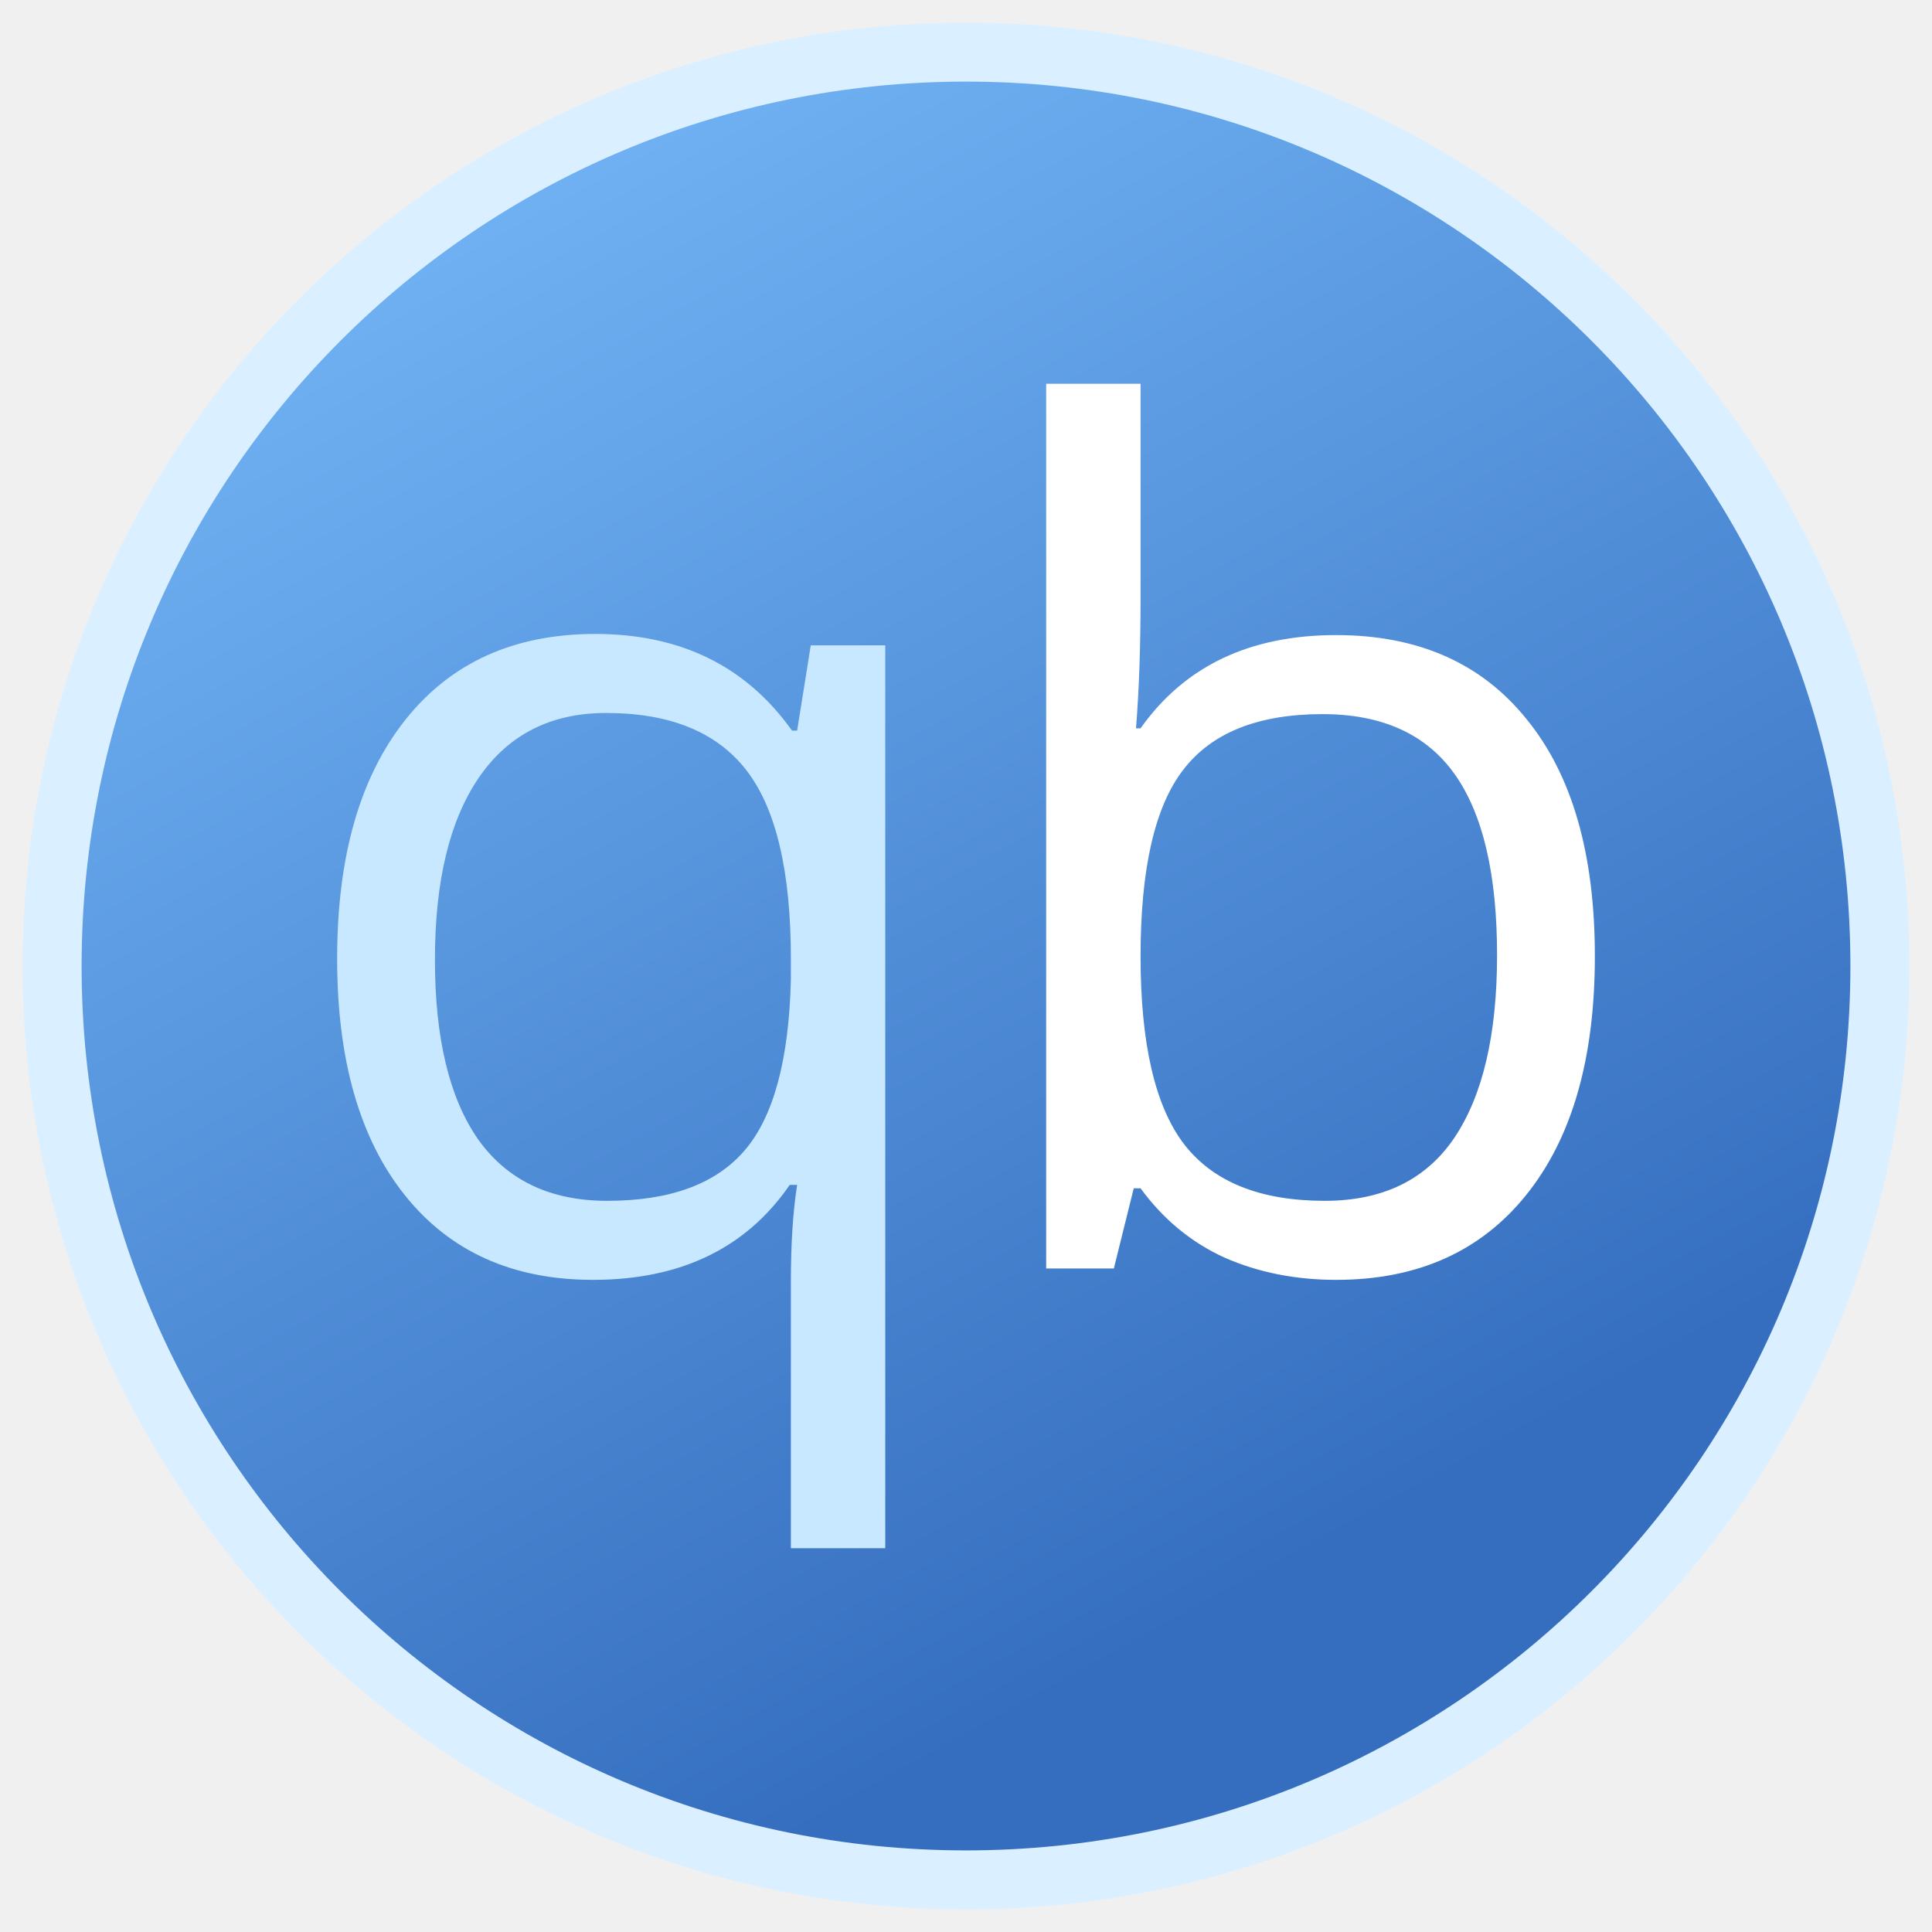
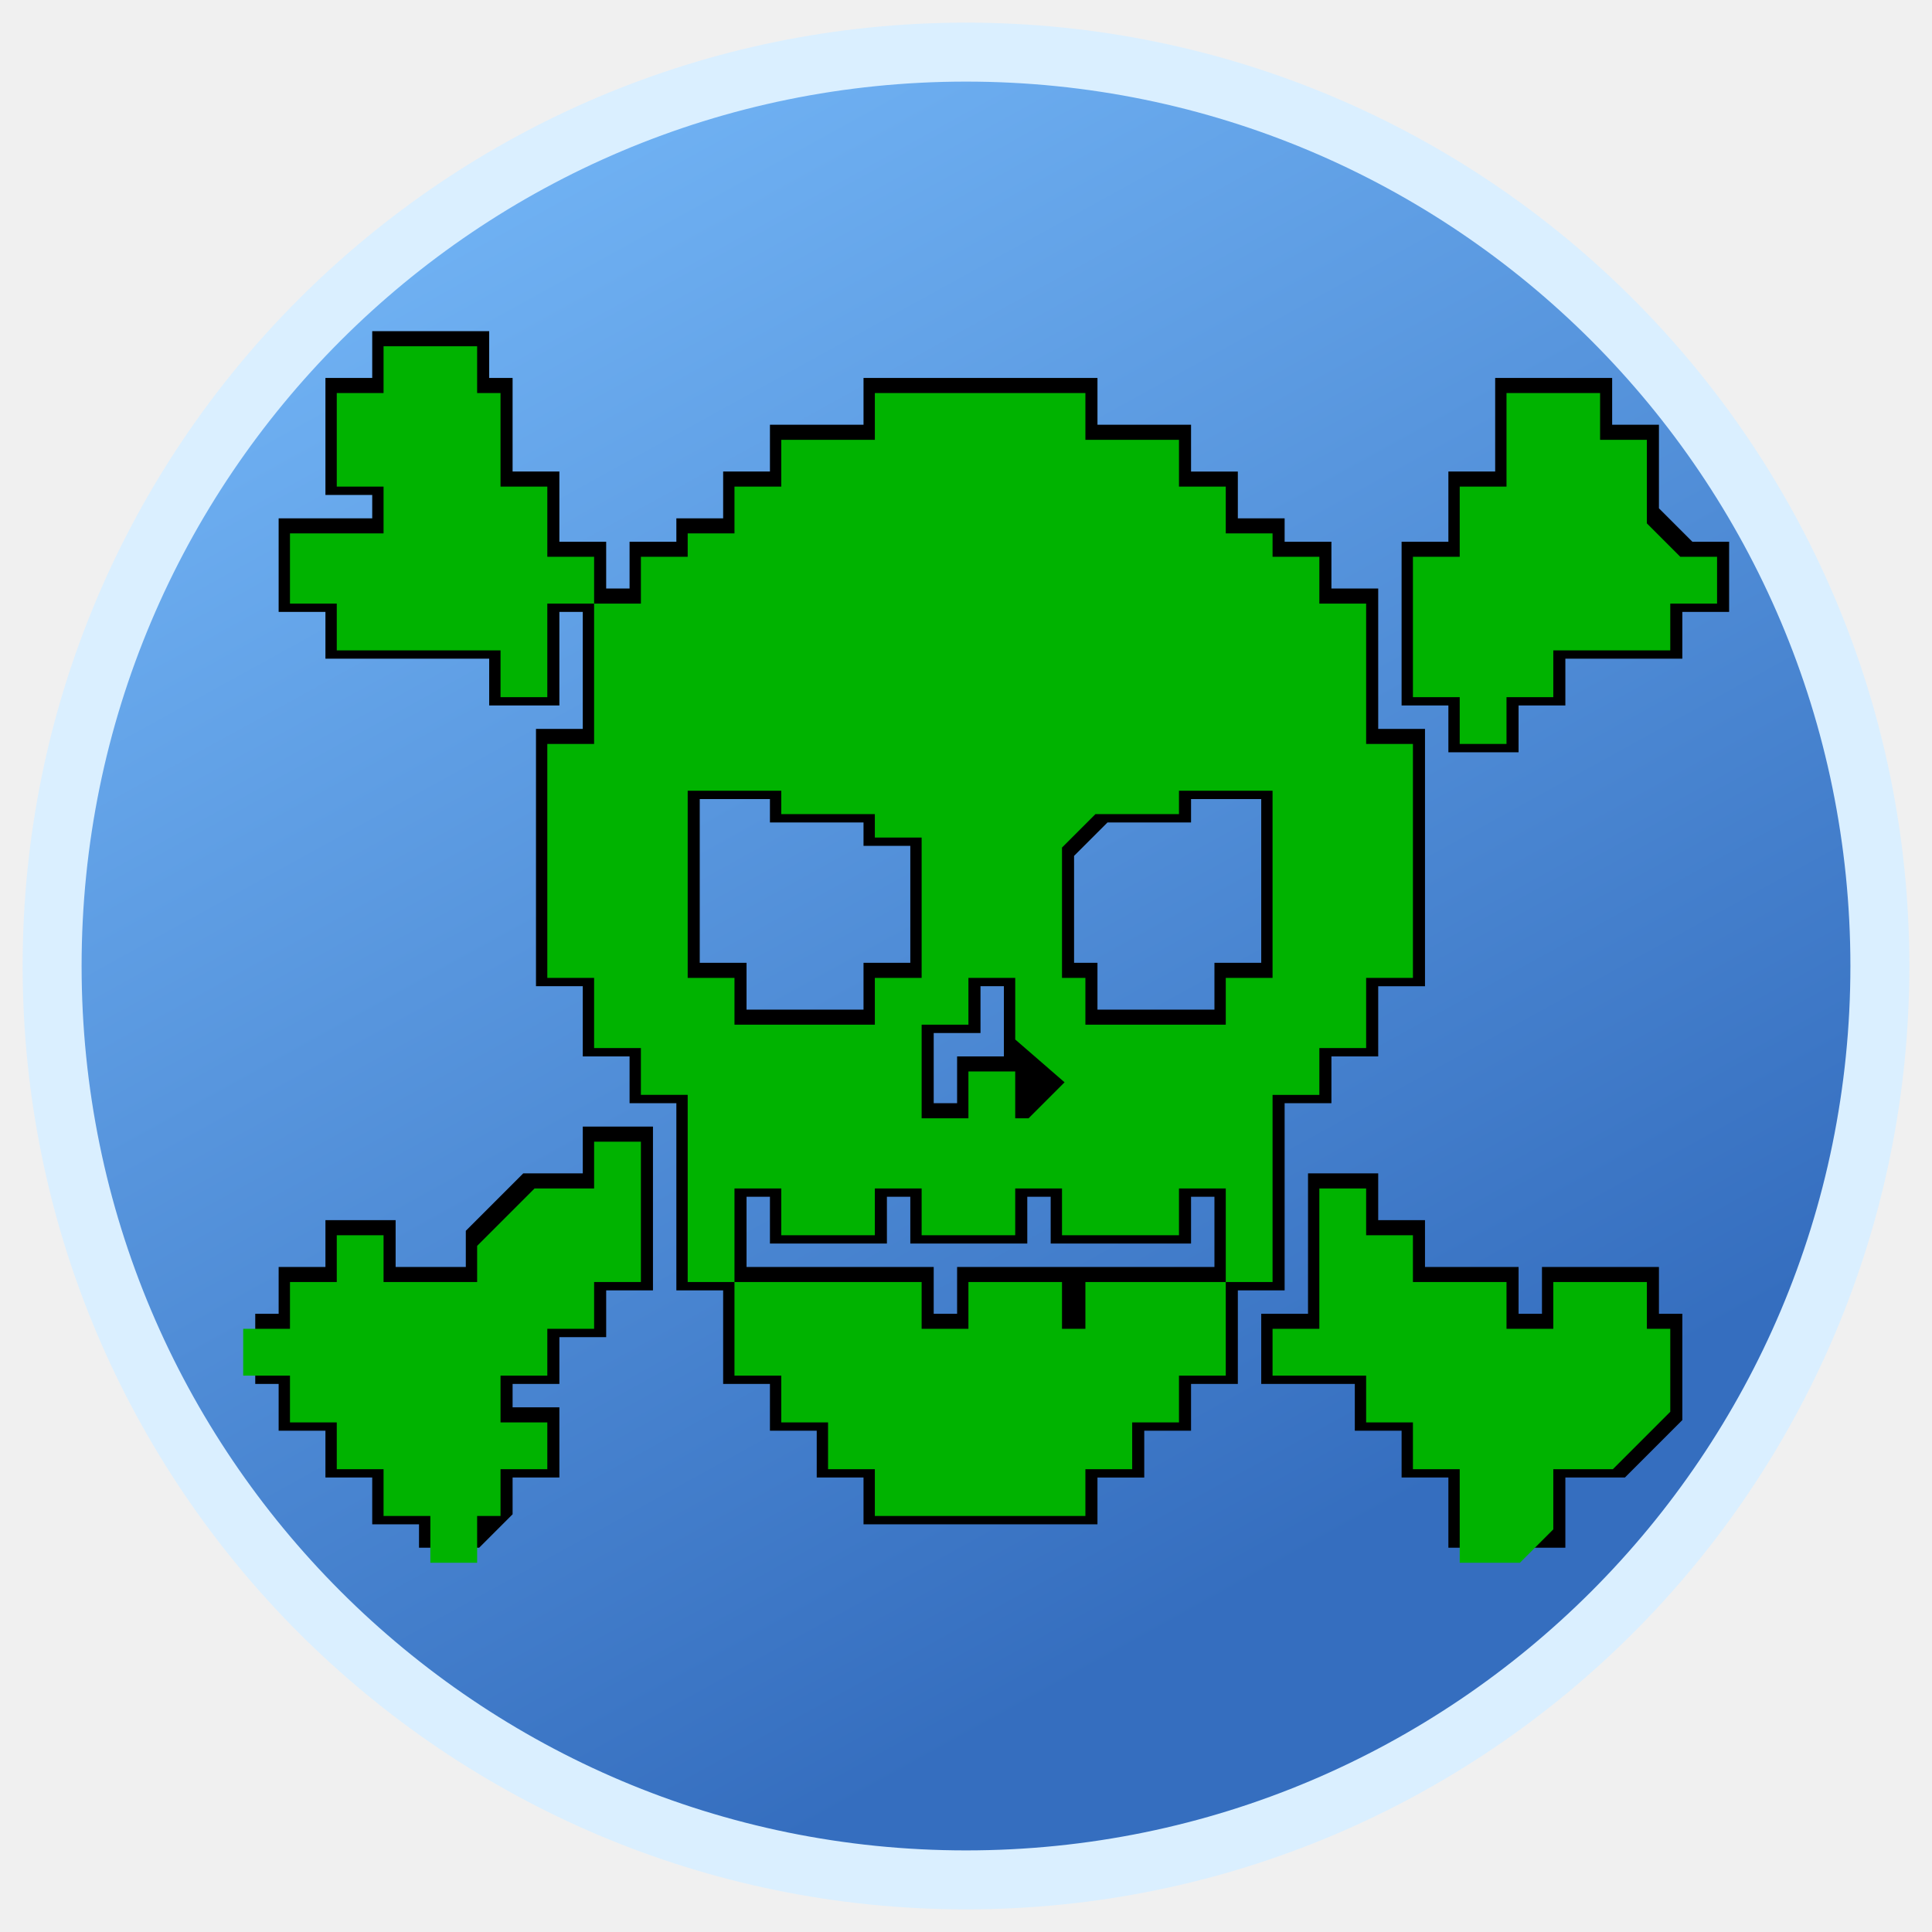
- <svg xmlns="http://www.w3.org/2000/svg" height="1024" viewBox="0 0 1024 1024" width="1024">
+ <svg xmlns="http://www.w3.org/2000/svg" height="1024" viewBox="0 0 1024 1024" width="1024" version="1.1" id="svg3">
+   <defs id="defs3" />
  <linearGradient id="a" gradientUnits="userSpaceOnUse" x1="348.283" x2="782.06" y1="0" y2="786.483">
-     <stop offset="0" stop-color="#72b4f5" />
-     <stop offset="1" stop-color="#356ebf" />
+     <stop offset="0" stop-color="#72b4f5" id="stop1" />
+     <stop offset="1" stop-color="#356ebf" id="stop2" />
  </linearGradient>
-   <g fill="none" fill-rule="evenodd" transform="matrix(.9765627 0 0 .9765624 11.99991 12.00005)">
-     <circle cx="512" cy="512" fill="url(#a)" r="496" stroke="#daefff" stroke-width="32" />
-     <path d="m712.898 332.399q66.657 0 103.38 45.671 37.03 45.364 37.03 128.684 0 83.32-37.34 129.61-37.03 45.98-103.07 45.98-33.02 0-60.484-12.035-27.156-12.344-45.672-37.649h-3.703l-10.8 43.512h-36.724v-480.172h51.227v116.65q0 39.191-2.469 70.359h2.47q35.796-50.61 106.155-50.61zm-7.406 42.894q-52.46 0-75.605 30.242-23.145 29.934-23.145 101.219 0 71.285 23.762 102.145 23.761 30.55 76.222 30.55 47.215 0 70.36-34.254 23.144-34.562 23.144-99.058 0-66.04-23.144-98.442-23.145-32.402-71.594-32.402z" fill="#fff" />
-     <path d="m317.273 639.45q51.227 0 74.68-27.466 23.453-27.464 24.996-92.578v-11.418q0-70.976-24.07-102.144-24.07-31.168-76.223-31.168-45.055 0-69.125 35.18-23.762 34.87-23.762 98.75 0 63.879 23.454 97.515 23.761 33.328 70.05 33.328zm-7.715 42.894q-65.421 0-102.144-45.98-36.723-45.981-36.723-128.376 0-83.011 37.032-129.609 37.03-46.598 103.07-46.598 69.433 0 106.773 52.461h2.778l7.406-46.289h40.426v490.047h-51.227v-144.73q0-30.86 3.395-52.461h-4.012q-35.488 51.535-106.774 51.535z" fill="#c8e8ff" />
+   <g fill="none" fill-rule="evenodd" transform="matrix(.9765627 0 0 .9765624 11.99991 12.00005)" id="g3">
+     <circle cx="512" cy="512" fill="url(#a)" r="496" stroke="#daefff" stroke-width="32" id="circle2" />
+     <path style="fill:#000000;stroke-width:23.433" d="m 228.286,820.31 h -6.2 v -6.2 -6.2 H 209.687 197.287 V 795.511 783.111 H 184.887 172.487 V 770.711 758.311 h -12.4 -12.4 v -12.4 -12.4 h -6.2 -6.2 v -6.2 -6.2 h 12.4 12.4 v 12.4 12.4 h 12.4 12.4 v 12.4 12.4 h 12.4 12.4 v 12.4 12.4 h 12.399 12.4 v 12.4 12.4 z m 22.142,0 h -3.543 v -12.4 -12.4 h 6.2 6.2 V 783.111 770.711 h 12.4 12.4 v -6.2 -6.2 h -12.4 -12.4 v -18.6 -18.6 h 12.4 12.4 v -12.4 -12.4 h 12.4 12.4 V 683.913 671.514 h 12.4 12.4 v -30.999 -30.999 h -6.2 -6.2 v 12.4 12.4 h -15.782 -15.781 l -15.218,15.218 -15.218,15.218 v 9.582 9.582 H 228.286 197.287 V 671.514 659.114 h -6.2 -6.2 v 12.4 12.4 H 172.487 160.088 v 12.4 12.4 h -12.4 -12.4 v -6.2 -6.2 h 6.2 6.2 V 683.913 671.514 h 12.4 12.4 V 659.114 646.714 h 18.6 18.6 v 12.4 12.4 h 18.6 18.6 v -9.582 -9.582 l 15.218,-15.218 15.218,-15.218 h 15.782 15.782 V 609.515 597.116 h 18.6 18.6 v 43.399 43.399 h -12.4 -12.4 v 12.4 12.4 h -12.4 -12.4 v 12.4 12.4 H 284.085 271.686 v 6.2 6.2 h 12.4 12.4 v 18.6 18.6 H 284.085 271.686 v 9.743 9.742 l -8.857,8.857 -8.857,8.857 z m 523.446,0 h -6.2 V 801.71 783.111 H 755.276 742.876 V 770.711 758.311 h -12.399 -12.4 V 745.912 733.512 H 693.277 668.478 V 714.913 696.313 h 12.4 12.4 V 659.114 621.915 h 18.6 18.6 v 12.4 12.4 h 12.399 12.4 v 12.4 12.4 h 24.799 24.8 v 12.4 12.4 h 6.2 6.2 V 683.913 671.514 h 30.999 30.999 v 12.4 12.4 h 6.2 6.2 v 28.181 28.181 l -15.218,15.218 -15.218,15.218 h -15.782 -15.781 v 18.6 18.6 h -12.4 -12.4 v -6.2 -6.2 h 6.2 6.2 V 789.311 770.711 h 15.782 15.781 l 15.218,-15.218 15.218,-15.218 v -15.782 -15.781 h -6.2 -6.2 V 696.313 683.913 h -18.6 -18.6 v 12.4 12.4 H 811.074 792.475 V 696.313 683.913 h -24.799 -24.8 V 671.514 659.114 h -12.399 -12.4 v -12.4 -12.4 h -6.2 -6.2 v 37.199 37.199 h -12.4 -12.4 v 6.2 6.2 h 24.799 24.8 v 12.4 12.4 h 12.399 12.4 v 12.4 12.4 h 12.4 12.399 v 24.799 24.8 z M 519.681,807.91 H 457.682 V 795.511 783.111 H 445.282 432.882 V 770.711 758.311 h -12.4 -12.4 V 745.912 733.512 H 395.683 383.283 V 708.713 683.913 H 370.883 358.484 V 634.315 584.716 H 346.084 333.684 V 572.316 559.917 H 321.285 308.885 V 541.317 522.717 h -12.4 -12.4 V 454.519 386.321 h 12.4 12.4 v -30.999 -30.999 h -6.2 -6.2 v 24.799 24.799 h -18.6 -18.6 v -12.4 -12.4 h -43.399 -43.399 v -12.4 -12.4 h -12.4 -12.4 v -24.799 -24.799 h 24.8 24.799 v -6.2 -6.2 H 184.887 172.487 v -30.999 -30.999 h 12.4 12.4 v -12.4 -12.4 h 30.999 30.999 v 12.4 12.4 h 6.2 6.2 v 24.799 24.799 h 12.4 12.4 v 18.6 18.6 h 12.4 12.4 v 12.4 12.4 h 6.2 6.2 v -12.4 -12.4 h 12.4 12.4 v -6.2 -6.2 h 12.4 12.4 v -12.4 -12.4 h 12.4 12.399 V 237.525 225.125 h 24.8 24.799 v -12.4 -12.4 h 61.999 61.999 v 12.4 12.4 h 24.8 24.799 v 12.4 12.4 h 12.4 12.4 v 12.4 12.4 h 12.4 12.4 v 6.2 6.2 h 12.4 12.4 v 12.4 12.4 h 12.4 12.4 v 37.199 37.199 h 12.399 12.4 v 68.198 68.198 h -12.4 -12.399 v 18.6 18.6 h -12.4 -12.4 v 12.4 12.4 h -12.4 -12.4 v 49.599 49.599 h -12.4 -12.4 v 24.8 24.799 H 643.678 631.278 v 12.4 12.4 h -12.4 -12.4 v 12.4 12.4 h -12.4 -12.4 v 12.4 12.4 z m 0,-12.4 h 49.599 V 783.111 770.711 h 12.4 12.4 v -12.4 -12.4 h 12.4 12.4 v -12.4 -12.4 h 12.4 12.4 V 702.513 683.913 h -31 -30.999 v 12.4 12.4 H 569.28 556.88 V 696.313 683.913 h -18.6 -18.6 v 12.4 12.4 H 501.081 482.481 V 696.313 683.913 h -43.399 -43.399 v 18.6 18.6 h 12.399 12.4 v 12.4 12.4 h 12.4 12.4 v 12.4 12.4 h 12.4 12.4 v 12.4 12.4 z M 501.081,696.313 h 6.2 V 683.913 671.514 h 68.199 68.199 v -18.6 -18.6 h -6.2 -6.2 v 12.4 12.4 h -37.199 -37.199 v -12.4 -12.4 h -6.2 -6.2 v 12.4 12.4 h -31 -30.999 v -12.4 -12.4 h -6.2 -6.2 V 646.714 659.114 H 439.082 408.083 v -12.4 -12.4 h -6.2 -6.2 v 18.6 18.6 h 49.599 49.599 v 12.4 12.4 z M 377.083,671.514 h 6.2 v -24.8 -24.799 h 18.6 18.599 v 12.4 12.4 h 18.6 18.6 v -12.4 -12.4 h 18.6 18.6 v 12.4 12.4 h 18.6 18.6 v -12.4 -12.4 h 18.6 18.6 v 12.4 12.4 h 24.799 24.8 v -12.4 -12.4 h 18.6 18.6 v 24.799 24.8 h 6.2 6.2 V 621.915 572.316 h 12.4 12.4 v -12.4 -12.4 h 12.4 12.4 v -18.6 -18.6 h 12.4 12.399 V 454.519 398.721 h -12.399 -12.4 V 361.521 324.322 H 705.677 693.277 V 311.923 299.523 h -12.4 -12.4 v -6.2 -6.2 H 656.078 643.678 V 274.724 262.324 H 631.278 618.879 V 249.924 237.525 H 594.079 569.28 V 225.125 212.725 h -49.599 -49.599 v 12.4 12.4 h -24.8 -24.8 v 12.4 12.4 H 408.083 395.683 v 12.4 12.4 h -12.4 -12.4 v 6.2 6.2 h -12.4 -12.4 v 12.4 12.4 h -12.4 -12.4 v 37.199 37.199 h -12.4 -12.4 v 55.799 55.799 h 12.4 12.4 v 18.6 18.6 h 12.4 12.4 v 12.4 12.4 h 12.4 12.4 v 49.599 49.599 z M 501.081,597.116 h -18.6 v -30.999 -30.999 h 12.4 12.4 v -12.4 -12.4 h 18.6 18.6 v 17.231 17.231 l 12.4,8.937 12.4,8.937 v 8.374 8.374 l -8.857,8.857 -8.857,8.857 h -9.743 -9.743 V 584.716 572.316 h -6.2 -6.2 v 12.4 12.4 z m 0,-12.4 h 6.2 V 572.316 559.917 h 12.4 12.4 V 541.317 522.717 h -6.2 -6.2 v 12.4 12.4 h -12.4 -12.4 v 18.6 18.6 z m -74.399,-37.199 h -43.399 v -12.4 -12.4 h -12.4 -12.4 v -55.799 -55.799 h 30.999 30.999 v 6.2 6.2 h 24.8 24.8 v 6.2 6.2 h 12.4 12.4 v 43.399 43.399 h -12.4 -12.4 v 12.4 12.4 z m 0,-12.4 h 31 v -12.4 -12.4 h 12.4 12.4 v -30.999 -30.999 h -12.4 -12.4 v -6.2 -6.2 H 432.882 408.083 v -6.2 -6.2 h -18.6 -18.6 v 43.399 43.399 h 12.4 12.4 v 12.4 12.4 z m 185.997,12.4 h -43.399 v -12.4 -12.4 h -6.2 -6.2 v -40.742 -40.742 l 8.857,-8.857 8.857,-8.857 h 22.142 22.142 v -6.2 -6.2 h 30.999 30.999 v 55.799 55.799 h -12.4 -12.4 v 12.4 12.4 z m 0,-12.4 h 31 v -12.4 -12.4 h 12.4 12.4 V 466.919 423.52 H 649.878 631.278 v 6.2 6.2 h -22.142 -22.143 l -8.857,8.857 -8.857,8.857 v 28.342 28.342 h 6.2 6.2 v 12.4 12.4 z M 277.885,361.521 h 6.2 V 336.722 311.923 h 12.4 12.4 v -6.2 -6.2 h -12.4 -12.4 v -18.6 -18.6 h -12.4 -12.4 v -24.799 -24.799 h -6.2 -6.2 v -12.4 -12.4 h -18.6 -18.6 v 12.4 12.4 H 197.287 184.887 v 18.6 18.6 h 12.4 12.4 v 18.6 18.6 h -24.8 -24.799 v 12.4 12.4 h 12.4 12.4 v 12.4 12.4 h 43.399 43.399 v 12.4 12.4 z m 508.389,37.199 h -18.6 v -12.4 -12.4 h -12.4 -12.4 v -43.399 -43.399 h 12.4 12.4 v -18.6 -18.6 h 12.399 12.4 V 225.125 200.326 h 30.999 30.999 v 12.4 12.4 h 12.4 12.4 v 22.142 22.142 l 8.857,8.857 8.857,8.857 h 9.743 9.743 v 18.6 18.6 h -12.4 -12.4 v 12.4 12.4 H 860.673 829.674 v 12.4 12.4 h -12.4 -12.4 v 12.4 12.4 z m 0,-12.4 h 6.2 v -12.4 -12.4 h 12.4 12.4 v -12.4 -12.4 h 30.999 30.999 V 324.322 311.923 h 12.399 12.4 v -6.2 -6.2 h -9.743 -9.743 l -8.857,-8.857 -8.857,-8.857 V 259.667 237.525 H 854.473 842.074 V 225.125 212.725 h -18.599 -18.6 v 24.799 24.799 h -12.4 -12.4 v 18.6 18.6 h -12.399 -12.4 v 30.999 30.999 h 12.4 12.399 v 12.4 12.4 z" id="path13572" transform="matrix(1.024,0,0,1.024,-12.2879,-12.28805)" />
+     <path style="fill:#00b300;fill-opacity:1;stroke-width:23.433" d="M 240.493,828.303 H 228.093 V 815.903 803.503 H 215.693 203.293 v -12.4 -12.399 H 190.894 178.494 V 766.304 753.904 H 166.094 153.695 V 741.505 729.105 H 141.295 128.895 V 716.705 704.306 h 12.4 12.4 v -12.4 -12.4 h 12.4 12.4 v -12.399 -12.4 h 12.4 12.4 v 12.4 12.399 h 24.799 24.799 v -9.582 -9.582 l 15.218,-15.218 15.218,-15.218 h 15.781 15.781 v -12.4 -12.4 h 12.4 12.4 v 37.199 37.199 h -12.4 -12.4 v 12.4 12.4 h -12.4 -12.4 v 12.4 12.4 h -12.4 -12.4 v 12.4 12.4 h 12.4 12.4 v 12.4 12.4 h -12.4 -12.4 v 12.399 12.4 h -6.2 -6.2 v 12.4 12.4 z m 549.129,0 H 773.679 V 803.503 778.704 H 761.28 748.88 v -12.4 -12.4 h -12.4 -12.4 v -12.4 -12.4 h -24.799 -24.799 V 716.705 704.306 h 12.4 12.4 v -37.199 -37.199 h 12.4 12.4 v 12.399 12.4 h 12.4 12.4 v 12.4 12.399 h 24.799 24.8 v 12.4 12.4 h 12.4 12.4 v -12.4 -12.4 h 24.799 24.8 v 12.4 12.4 h 6.2 6.2 v 21.981 21.981 l -15.218,15.218 -15.218,15.218 h -15.781 -15.782 v 15.942 15.943 l -8.857,8.857 -8.857,8.857 z M 519.486,803.503 H 463.687 v -12.4 -12.399 h -12.4 -12.4 v -12.4 -12.4 h -12.4 -12.4 v -12.4 -12.4 h -12.4 -12.4 V 704.306 679.506 h -12.4 -12.4 v -49.599 -49.599 h -12.4 -12.4 v -12.4 -12.399 h -12.4 -12.4 v -18.6 -18.6 h -12.4 -12.4 v -61.999 -61.998 h 12.4 12.4 v -37.199 -37.199 h -12.4 -12.4 v 24.8 24.799 H 277.692 265.292 V 357.114 344.715 H 221.893 178.494 V 332.315 319.915 h -12.4 -12.4 v -18.6 -18.6 h 24.799 24.799 v -12.399 -12.4 h -12.4 -12.4 v -24.799 -24.8 h 12.4 12.4 v -12.4 -12.4 h 24.799 24.799 v 12.4 12.4 h 6.2 6.2 v 24.8 24.799 h 12.4 12.4 v 18.6 18.6 h 12.4 12.4 v 12.4 12.4 h 12.4 12.4 v -12.4 -12.4 h 12.4 12.4 v -6.2 -6.2 h 12.4 12.4 v -12.399 -12.4 h 12.4 12.4 v -12.4 -12.4 h 24.799 24.8 v -12.4 -12.4 h 55.799 55.799 v 12.4 12.4 h 24.799 24.799 v 12.4 12.4 h 12.4 12.4 v 12.4 12.399 h 12.4 12.4 v 6.2 6.2 h 12.4 12.4 v 12.4 12.4 h 12.4 12.4 v 37.199 37.199 h 12.4 12.4 v 61.998 61.999 h -12.4 -12.4 v 18.6 18.6 h -12.4 -12.4 v 12.399 12.4 h -12.4 -12.4 v 49.599 49.599 h -12.4 -12.4 v 24.8 24.799 H 637.283 624.883 v 12.4 12.4 h -12.4 -12.4 v 12.4 12.4 h -12.4 -12.4 v 12.399 12.4 z m -18.6,-99.197 h 12.4 v -12.4 -12.4 h 24.799 24.799 v 12.4 12.4 h 6.2 6.2 v -12.4 -12.4 h 37.199 37.199 V 654.707 629.908 H 637.283 624.883 v 12.399 12.4 h -30.999 -30.999 v -12.4 -12.399 h -12.4 -12.4 v 12.399 12.4 h -24.799 -24.799 v -12.4 -12.399 H 476.087 463.687 v 12.399 12.4 h -24.8 -24.799 v -12.4 -12.399 h -12.4 -12.4 v 24.799 24.799 h 49.599 49.599 v 12.4 12.4 z m 0,-111.597 h 12.4 v -12.4 -12.4 h 12.4 12.4 v 12.4 12.4 h 3.543 3.543 l 9.535,-9.535 9.535,-9.535 -13.077,-11.342 -13.077,-11.342 v -16.322 -16.322 h -12.4 -12.4 v 12.4 12.4 h -12.4 -12.4 v 24.799 24.8 z M 426.488,543.11 H 463.687 v -12.4 -12.4 h 12.4 12.4 V 481.111 443.912 H 476.087 463.687 v -6.2 -6.2 h -24.8 -24.799 v -6.2 -6.2 h -24.799 -24.799 v 49.599 49.599 h 12.4 12.4 v 12.4 12.4 z m 185.995,0 h 37.199 v -12.4 -12.4 h 12.4 12.4 v -49.599 -49.599 h -24.799 -24.8 v 6.2 6.2 h -22.142 -22.142 l -8.857,8.857 -8.857,8.857 v 34.542 34.542 h 6.2 6.2 v 12.4 12.4 z M 786.079,394.314 H 773.679 V 381.914 369.514 H 761.28 748.88 V 332.315 295.116 h 12.4 12.4 v -18.6 -18.6 h 12.4 12.4 v -24.799 -24.8 h 24.799 24.799 v 12.4 12.4 h 12.4 12.4 v 22.142 22.142 l 8.857,8.857 8.857,8.857 h 9.743 9.743 v 12.4 12.4 h -12.4 -12.4 v 12.4 12.4 h -30.999 -30.999 v 12.4 12.4 H 810.878 798.479 v 12.4 12.4 z" id="path13571" transform="matrix(1.024,0,0,1.024,-12.2879,-12.28805)" />
  </g>
</svg>
